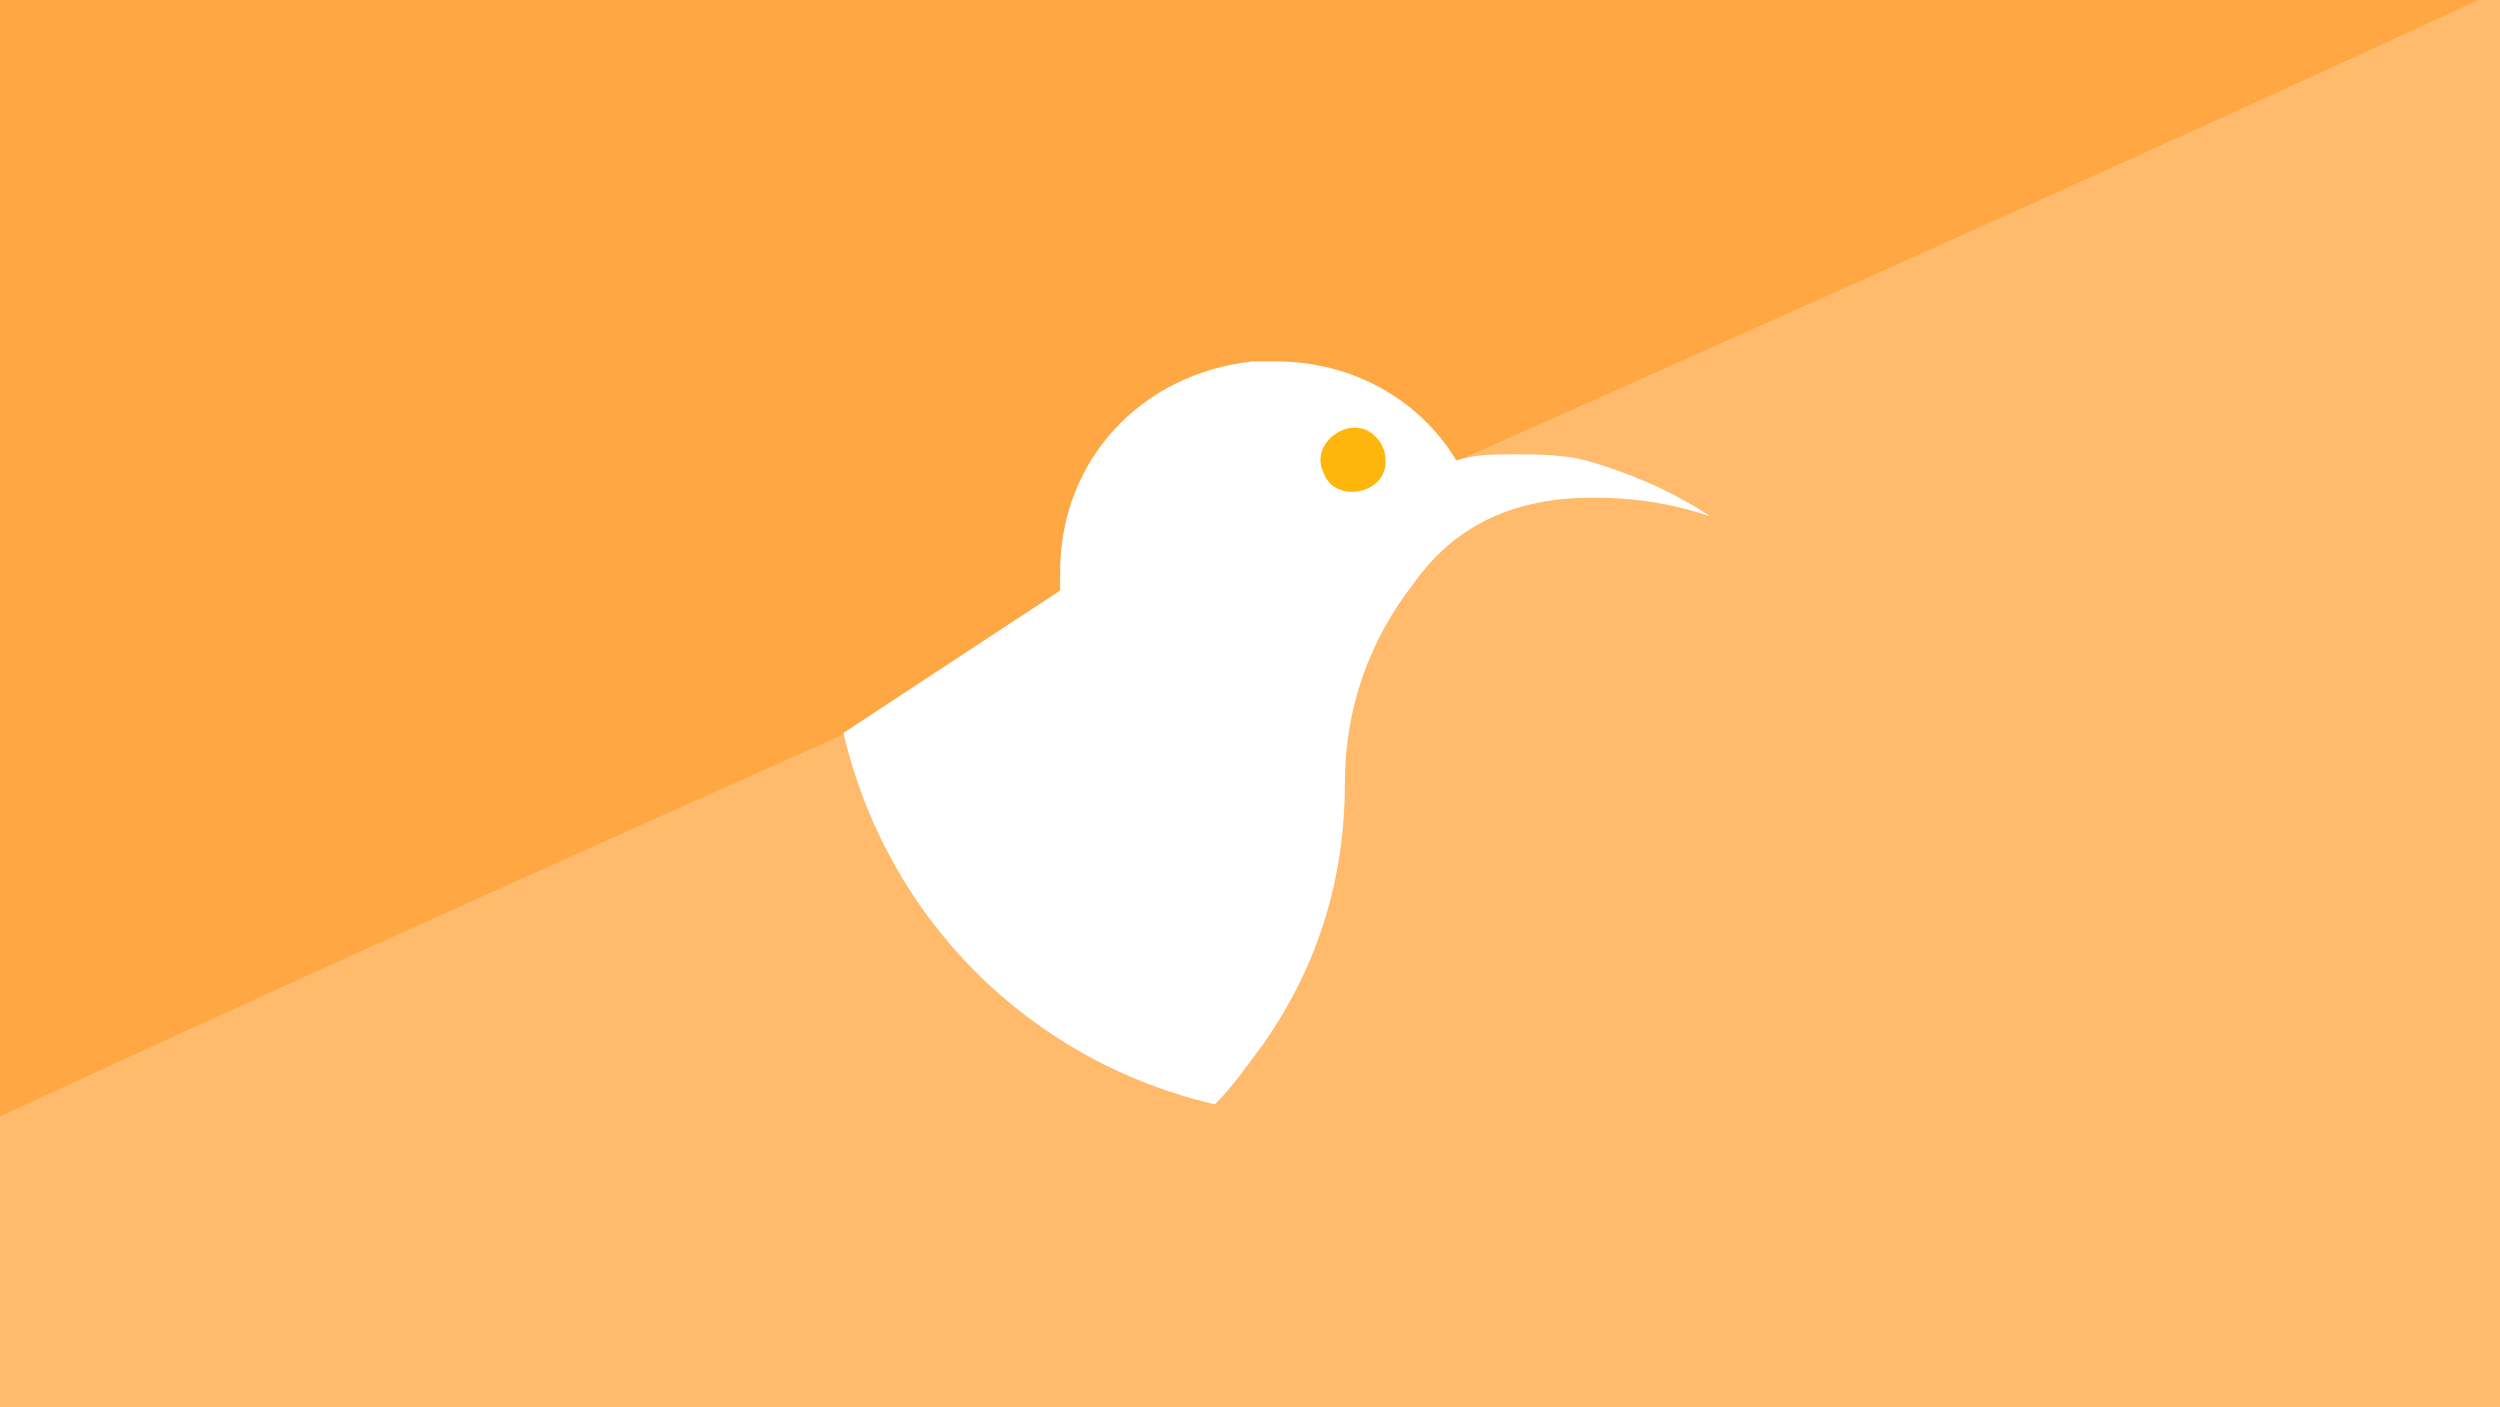
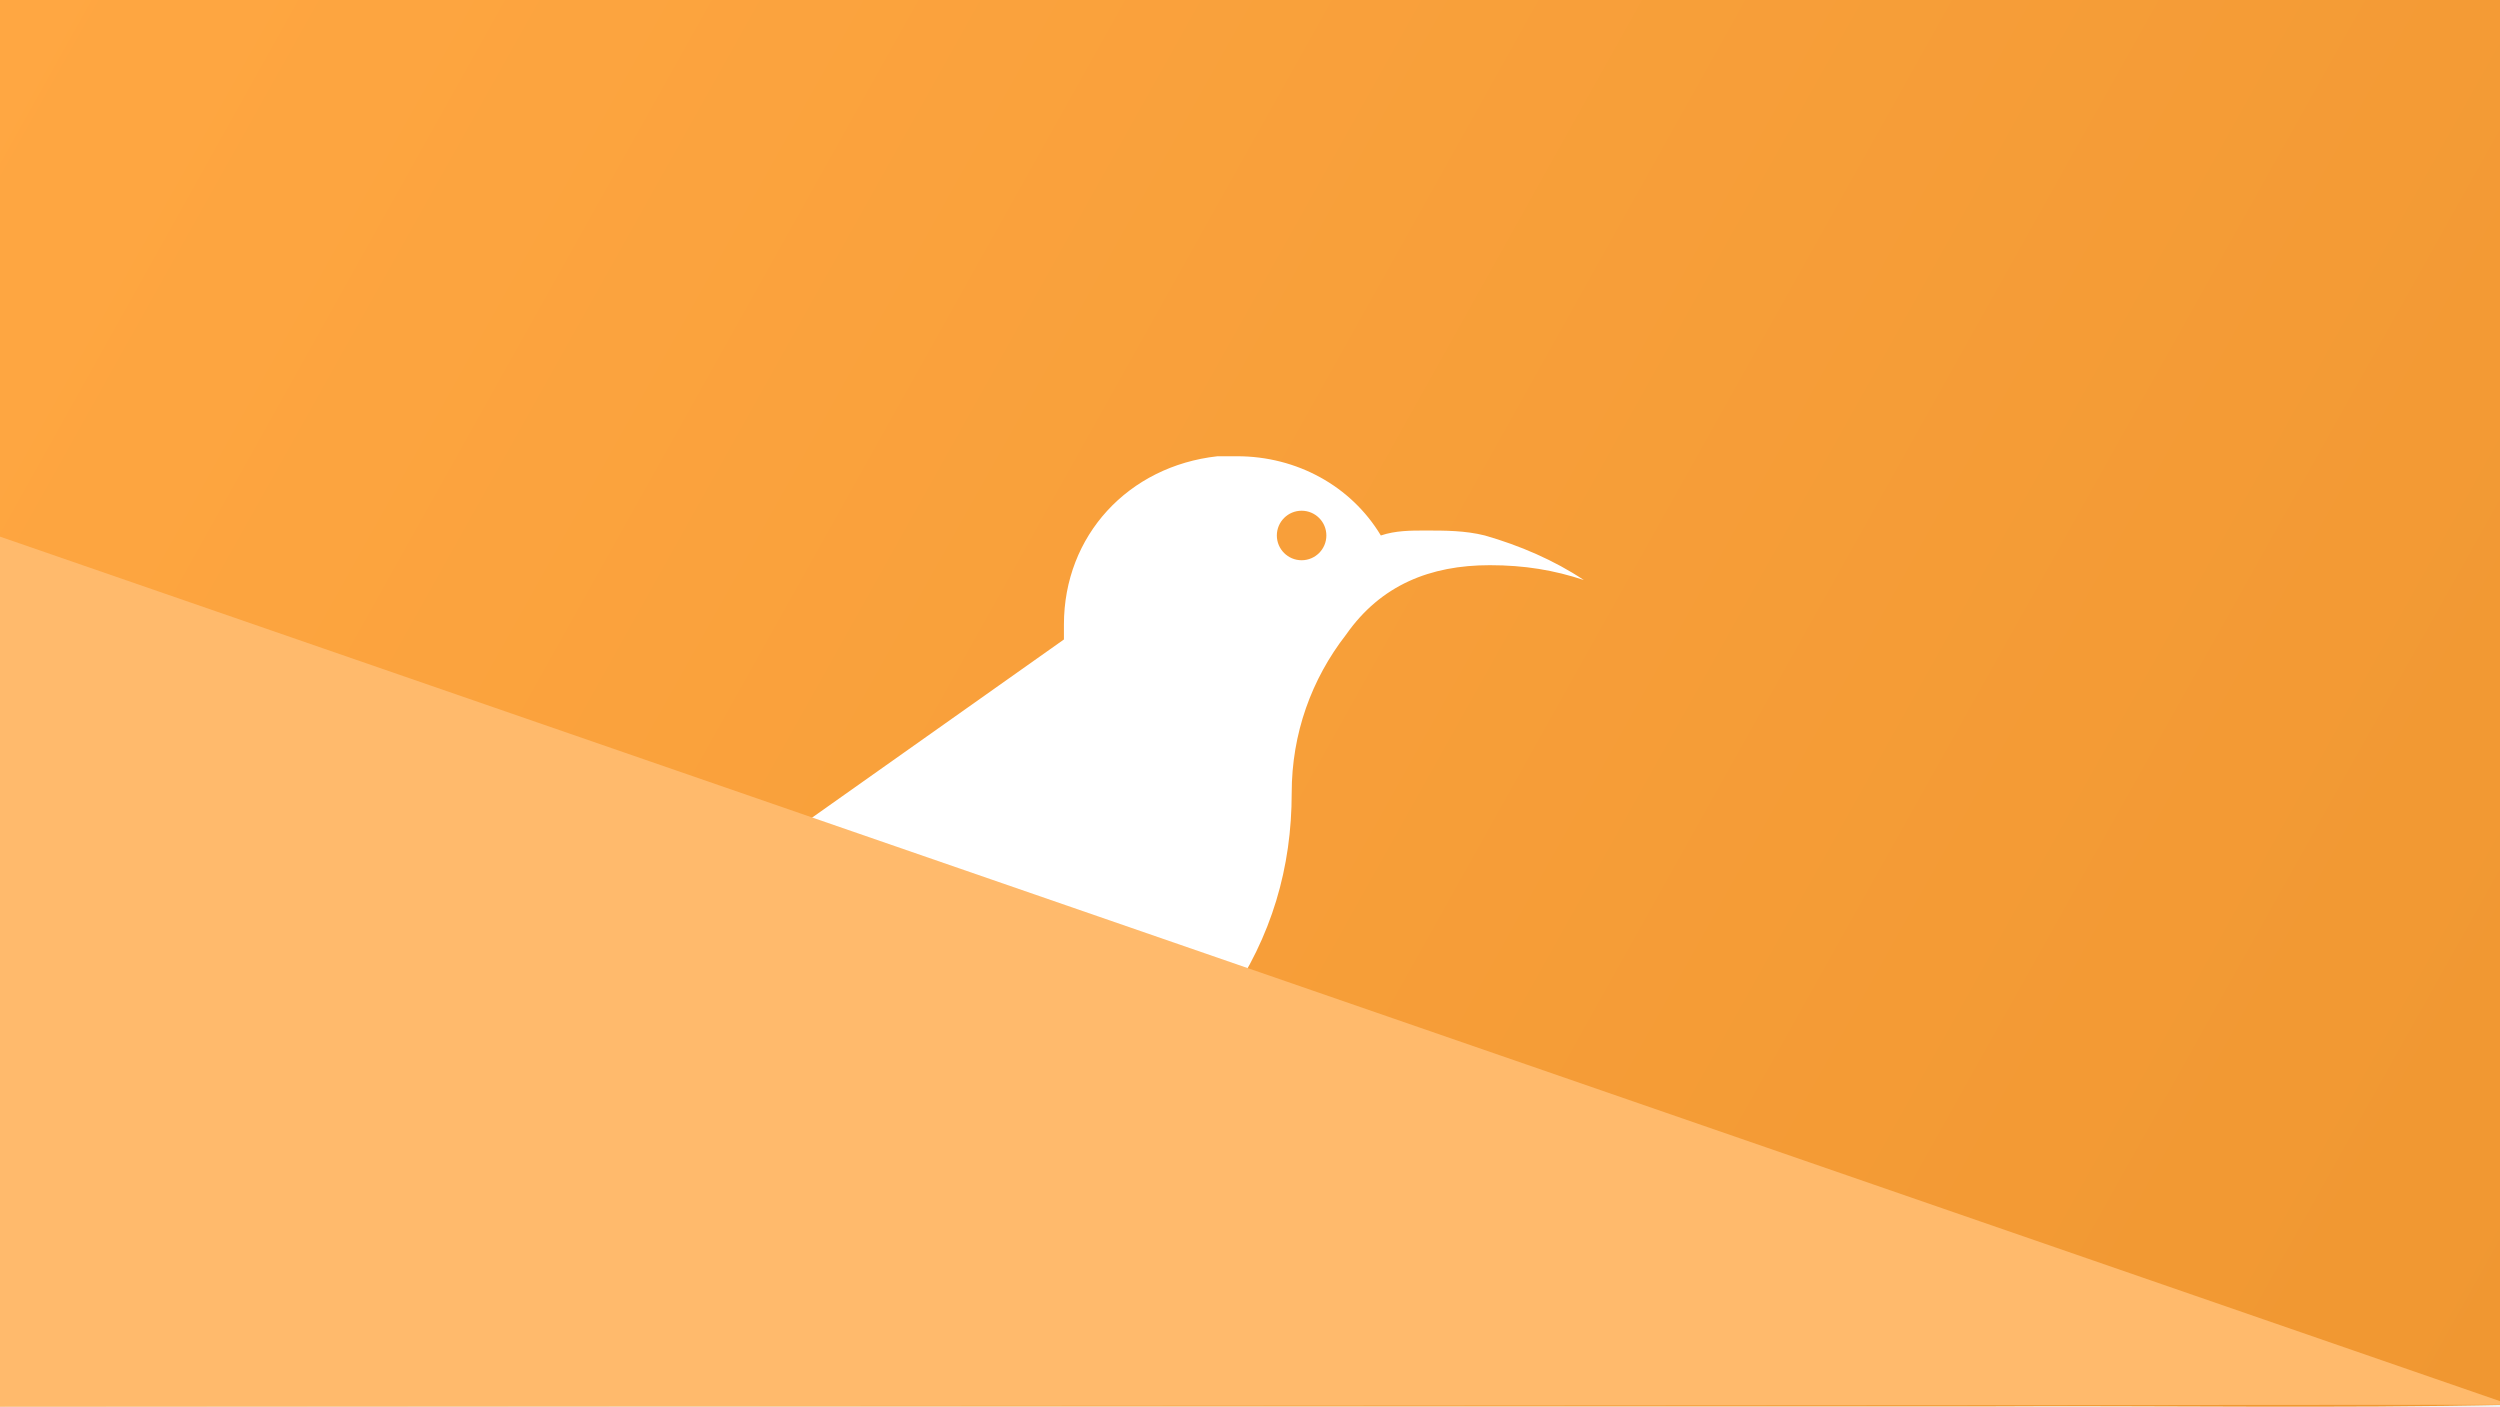
- <svg xmlns="http://www.w3.org/2000/svg" id="svg2" viewBox="0 0 507.88 285.77" version="1.1" height="1080" width="1920">
-   <defs id="defs4">
-     <radialGradient gradientUnits="userSpaceOnUse" gradientTransform="matrix(8.1169 5.867 -5.7182 2.5031 220.98 -206.98)" r="35.057" cy="54.858" cx="21.732" id="radialGradient1053">
-       <stop id="stop7" offset="0" style="stop-color:#3eb34f" />
-       <stop id="stop9" offset="1" style="stop-color:#45c659" />
-     </radialGradient>
-     <clipPath id="clipPath4236" clipPathUnits="userSpaceOnUse">
-       <rect y="24" x="-5.049" height="23.01" width="41.169" id="rect4238" style="color:#000000;clip-rule:nonzero;display:inline;overflow:visible;visibility:visible;opacity:1;isolation:auto;mix-blend-mode:normal;color-interpolation:sRGB;color-interpolation-filters:linearRGB;solid-color:#000000;solid-opacity:1;fill:#ffffff;fill-opacity:1;fill-rule:evenodd;stroke:none;stroke-width:4.59;stroke-linecap:butt;stroke-linejoin:round;stroke-miterlimit:4;stroke-dasharray:27.542, 4.59;stroke-dashoffset:0;stroke-opacity:1;color-rendering:auto;image-rendering:auto;shape-rendering:auto;text-rendering:auto;enable-background:accumulate" />
-     </clipPath>
-     <clipPath id="clipPath4240" clipPathUnits="userSpaceOnUse">
-       <rect y="-557.479" x="-58.107" height="1094.026" width="1952.937" id="rect4242" style="color:#000000;clip-rule:nonzero;display:inline;overflow:visible;visibility:visible;opacity:1;isolation:auto;mix-blend-mode:normal;color-interpolation:sRGB;color-interpolation-filters:linearRGB;solid-color:#000000;solid-opacity:1;fill:#ffffff;fill-opacity:1;fill-rule:evenodd;stroke:none;stroke-width:4.59;stroke-linecap:butt;stroke-linejoin:round;stroke-miterlimit:4;stroke-dasharray:27.542, 4.59;stroke-dashoffset:0;stroke-opacity:1;color-rendering:auto;image-rendering:auto;shape-rendering:auto;text-rendering:auto;enable-background:accumulate" />
-     </clipPath>
+ <svg xmlns="http://www.w3.org/2000/svg" width="1920" height="1080" version="1.1" viewBox="0 0 507.88 285.77">
+   <defs>
+     <linearGradient id="linearGradient6747" x1="-2.057" x2="510.09" y1="-.751" y2="285.47" gradientUnits="userSpaceOnUse">
+       <stop style="stop-color:#ffa742" offset="0" />
+       <stop style="stop-color:#f09731" offset="1" />
+     </linearGradient>
  </defs>
-   <g clip-path="url(#clipPath4240)" id="g6" transform="matrix(0.2652069,0,0,0.2646018,13.68317,147.51)">
-     <path style="color:#000000;clip-rule:nonzero;display:inline;overflow:visible;visibility:visible;opacity:1;isolation:auto;mix-blend-mode:normal;color-interpolation:sRGB;color-interpolation-filters:linearRGB;solid-color:#000000;solid-opacity:1;fill:#ffa742;fill-opacity:1;fill-rule:evenodd;stroke:none;stroke-width:4.59;stroke-linecap:butt;stroke-linejoin:round;stroke-miterlimit:4;stroke-dasharray:27.542, 4.59;stroke-dashoffset:0;stroke-opacity:1;color-rendering:auto;image-rendering:auto;shape-rendering:auto;text-rendering:auto;enable-background:accumulate" mask="none" clip-path="none" d="m -57.067,-561.599 c 642.181,0 1284.362,0 1926.543,0 5.331,75.148 0.76,152.599 2.284,228.633 0,284.785 0,569.57 0,854.356 -133.841,2.993 -271.783,0.427 -407.201,1.283 -507.209,0 -1014.418,0 -1521.627,0 -5.331,-75.148 -0.761,-152.599 -2.284,-228.633 0,-284.785 0,-569.571 0,-854.356 l 2.284,-1.283 z" id="rect4150" />
-     <path style="fill:#ffba6c;fill-opacity:1;fill-rule:evenodd;stroke:none;stroke-width:1px;stroke-linecap:butt;stroke-linejoin:miter;stroke-opacity:1" mask="none" clip-path="none" d="M 2664.177,-975.417 C 2116.231,-613.993 -305.214,349.114 -853.161,710.538 31.233,588.849 1050.679,677.724 1888.562,581.822 l 340.146,-121.172 -4.149,-735.204 c 0,0 -384.928,-489.281 -384.984,-489.281 z" id="path4152" />
-   </g>
-   <g clip-path="url(#clipPath4236)" transform="matrix(12.58063,0,0,12.58063,61.79396,-301.9382)" id="g4142">
-     <path style="fill:#ffffff;fill-opacity:1" id="path4150" d="m 8.706,35.839 3.5,-2.3 0,-0.3 c 0,-1.8 1.3,-3.2 3.1,-3.4 l 0.4,0 c 1.2,0 2.3,0.6 2.9,1.6 0.3,-0.1 0.6,-0.1 0.9,-0.1 0.4,0 0.8,0 1.2,0.1 0.7,0.2 1.4,0.5 2,0.9 -0.6,-0.2 -1.2,-0.3 -1.9,-0.3 -1.2,0 -2.2,0.4 -2.9,1.4 -0.7,0.9 -1.1,2 -1.1,3.2 0,1.5 -0.4,2.9 -1.3,4.2 -0.3,0.4 -0.5,0.7 -0.8,1 -3,-0.7 -5.3,-3 -6,-6 z" />
-     <path style="fill:#ffb60c;fill-opacity:1;stroke:none" mask="none" clip-path="none" d="m 17.462,31.432 c 0.032,0.557 -0.836,0.72 -1.007,0.189 -0.228,-0.499 0.5,-0.968 0.86,-0.552 0.094,0.096 0.148,0.229 0.147,0.363 z" id="circle16" />
-   </g>
+   <path d="m-1.451-1.09h510.93c1.414 19.884 0.202 40.378 0.606 60.497v226.06c-35.495 0.792-72.079 0.113-107.99 0.339h-403.55c-1.414-19.884-0.202-40.378-0.606-60.497v-226.06z" style="fill:url(#linearGradient6747);" />
+   <path transform="matrix(.2646 0 0 .2646 -.077778 0)" d="m934.99 350.41c-68.454 7.606-117.89 60.847-117.89 129.3v11.408l-194.31 137.45c26.621 114.09 175.3 151.58 289.38 178.2 11.409-11.409 19.015-22.817 30.424-38.029 34.227-49.439 49.439-102.68 49.439-159.73 0-45.636 15.211-87.468 41.832-121.7 26.621-38.03 64.651-53.24 110.29-53.24 26.621 0 49.438 3.802 72.256 11.408-22.818-15.212-49.438-26.621-76.059-34.227-15.212-3.803-30.425-3.803-45.637-3.803-11.409 0-22.818-2.3e-4 -34.226 3.803-22.818-38.03-64.651-60.848-110.29-60.848zm64.65 41.832c10.502-3.7e-4 19.016 8.513 19.016 19.016-7e-4 10.501-8.514 19.014-19.016 19.014-10.501 4e-4 -19.015-8.512-19.016-19.014-4e-4 -10.502 8.513-19.016 19.016-19.016z" style="fill:#fff" />
+   <path d="m-1.677 108.5 511.76 176.97-511.54 0.339z" style="fill:#ffba6c" />
</svg>
